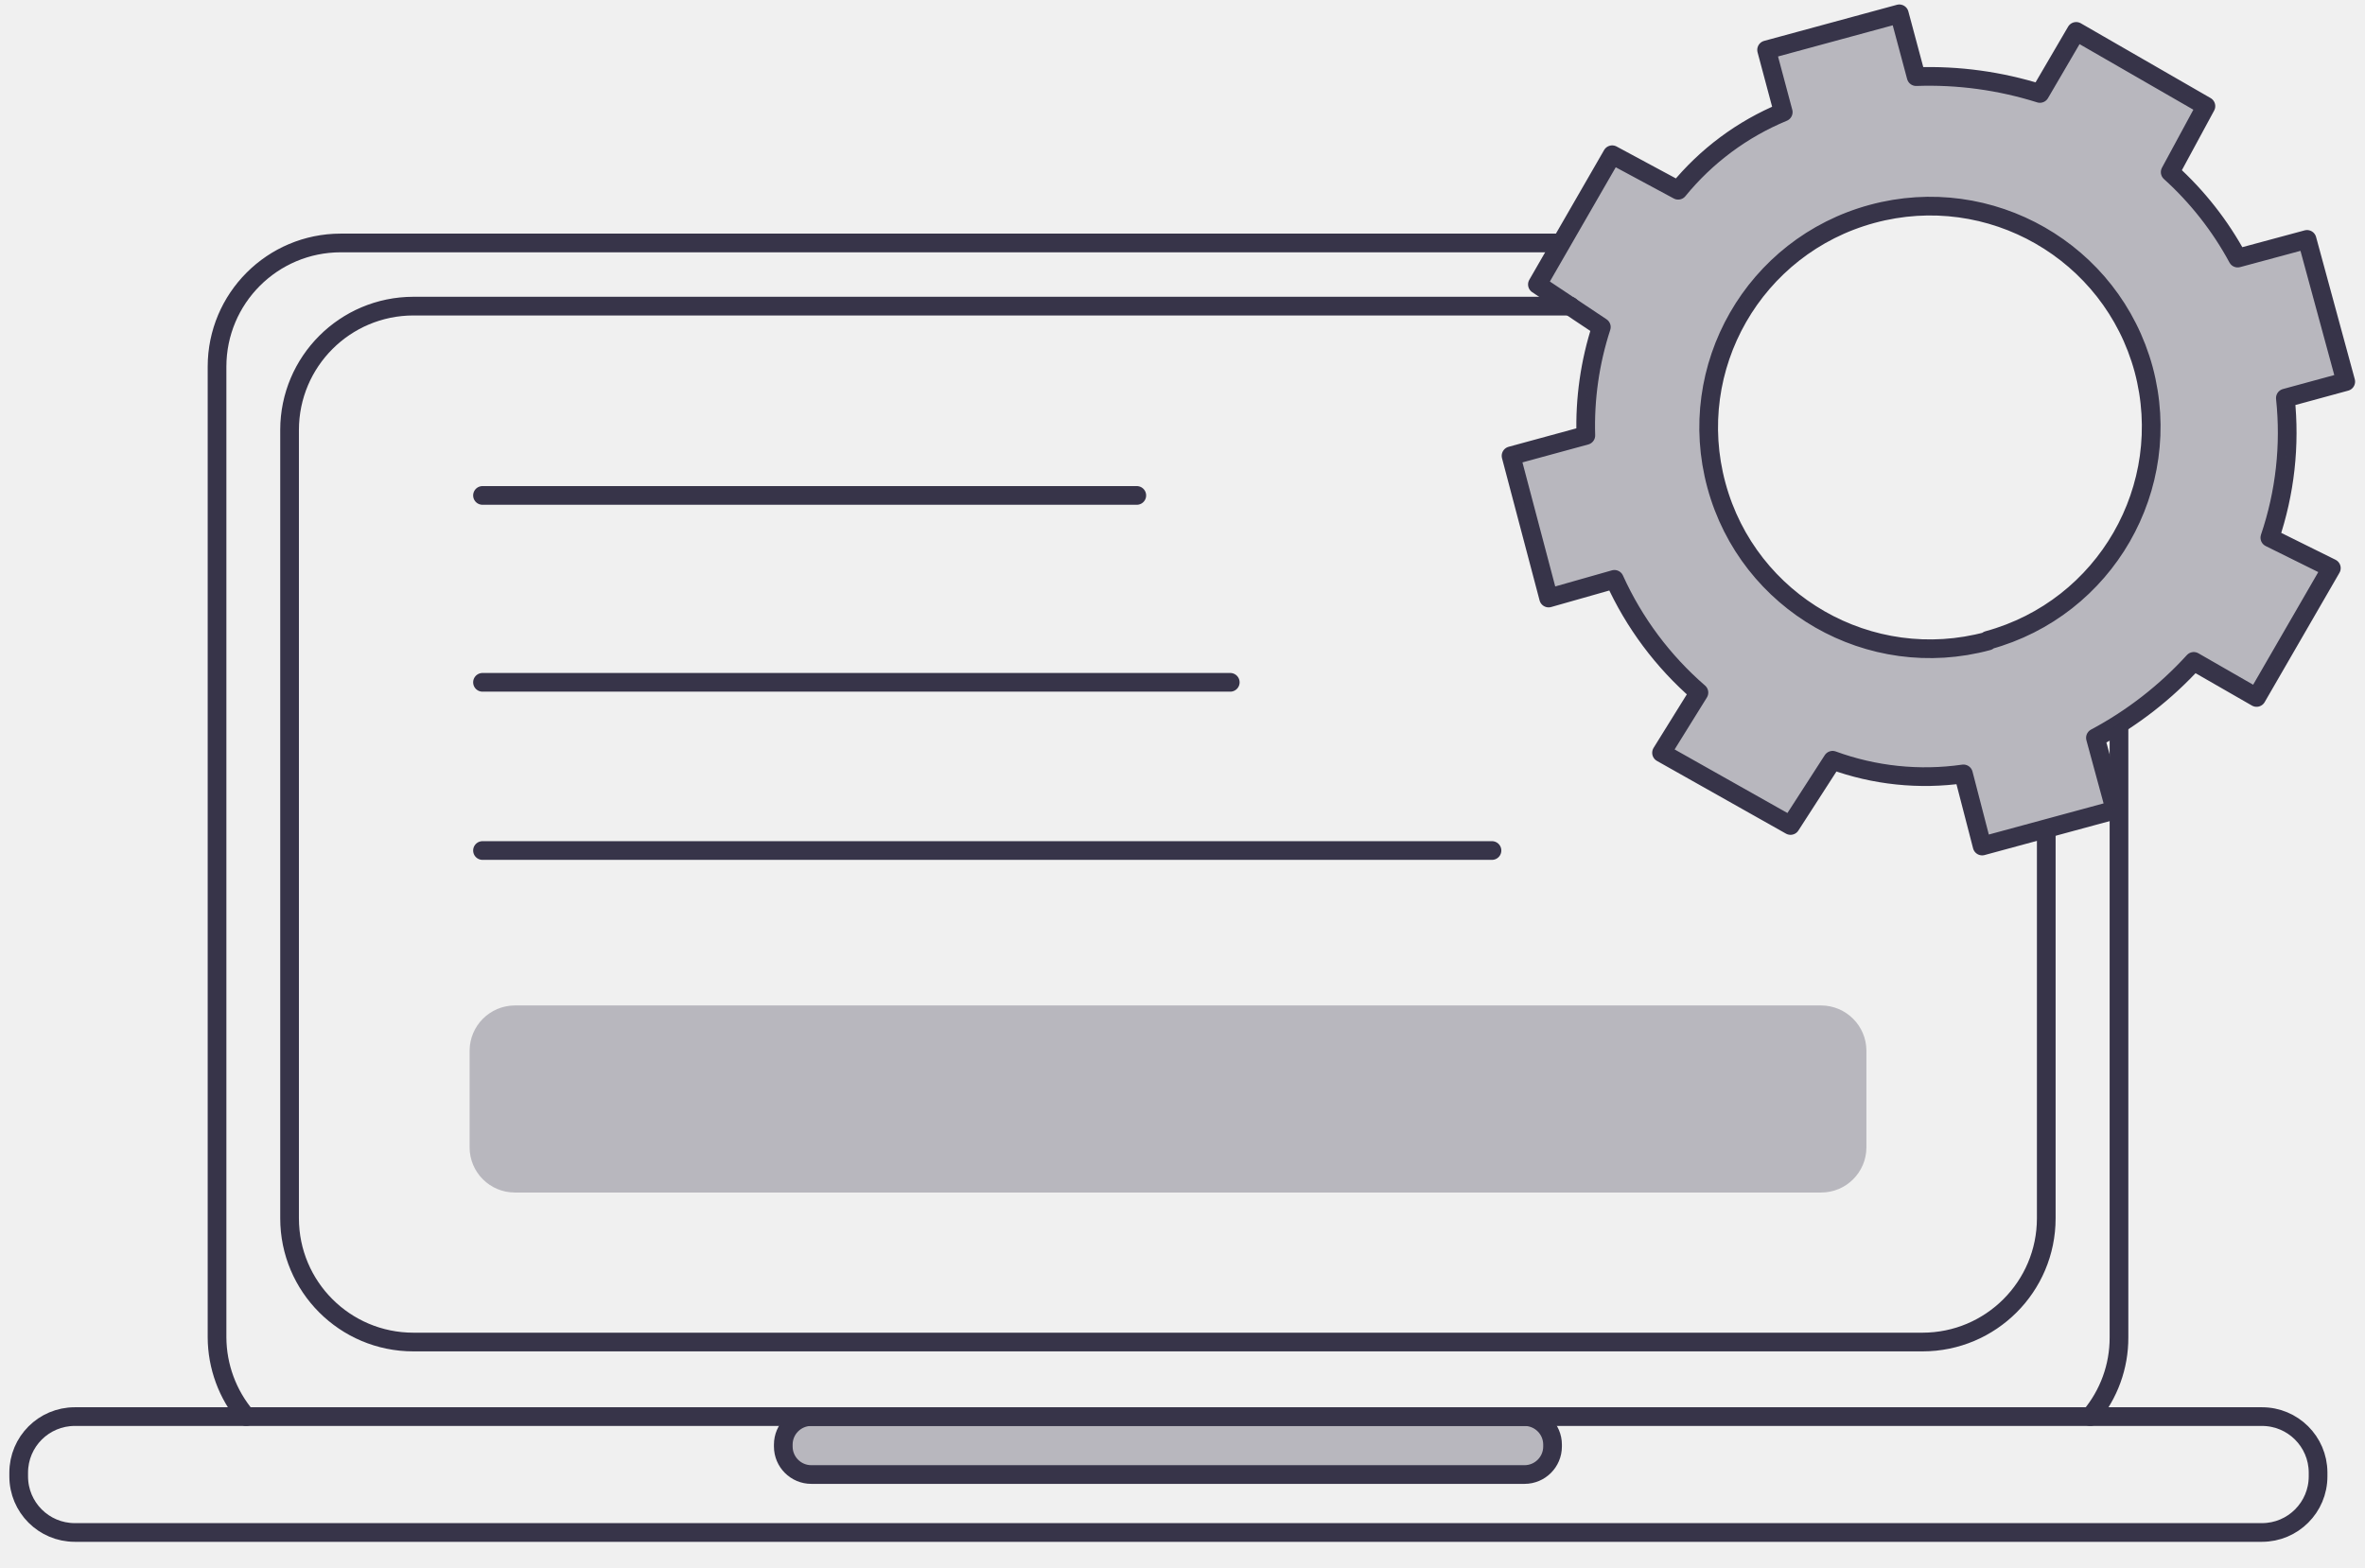
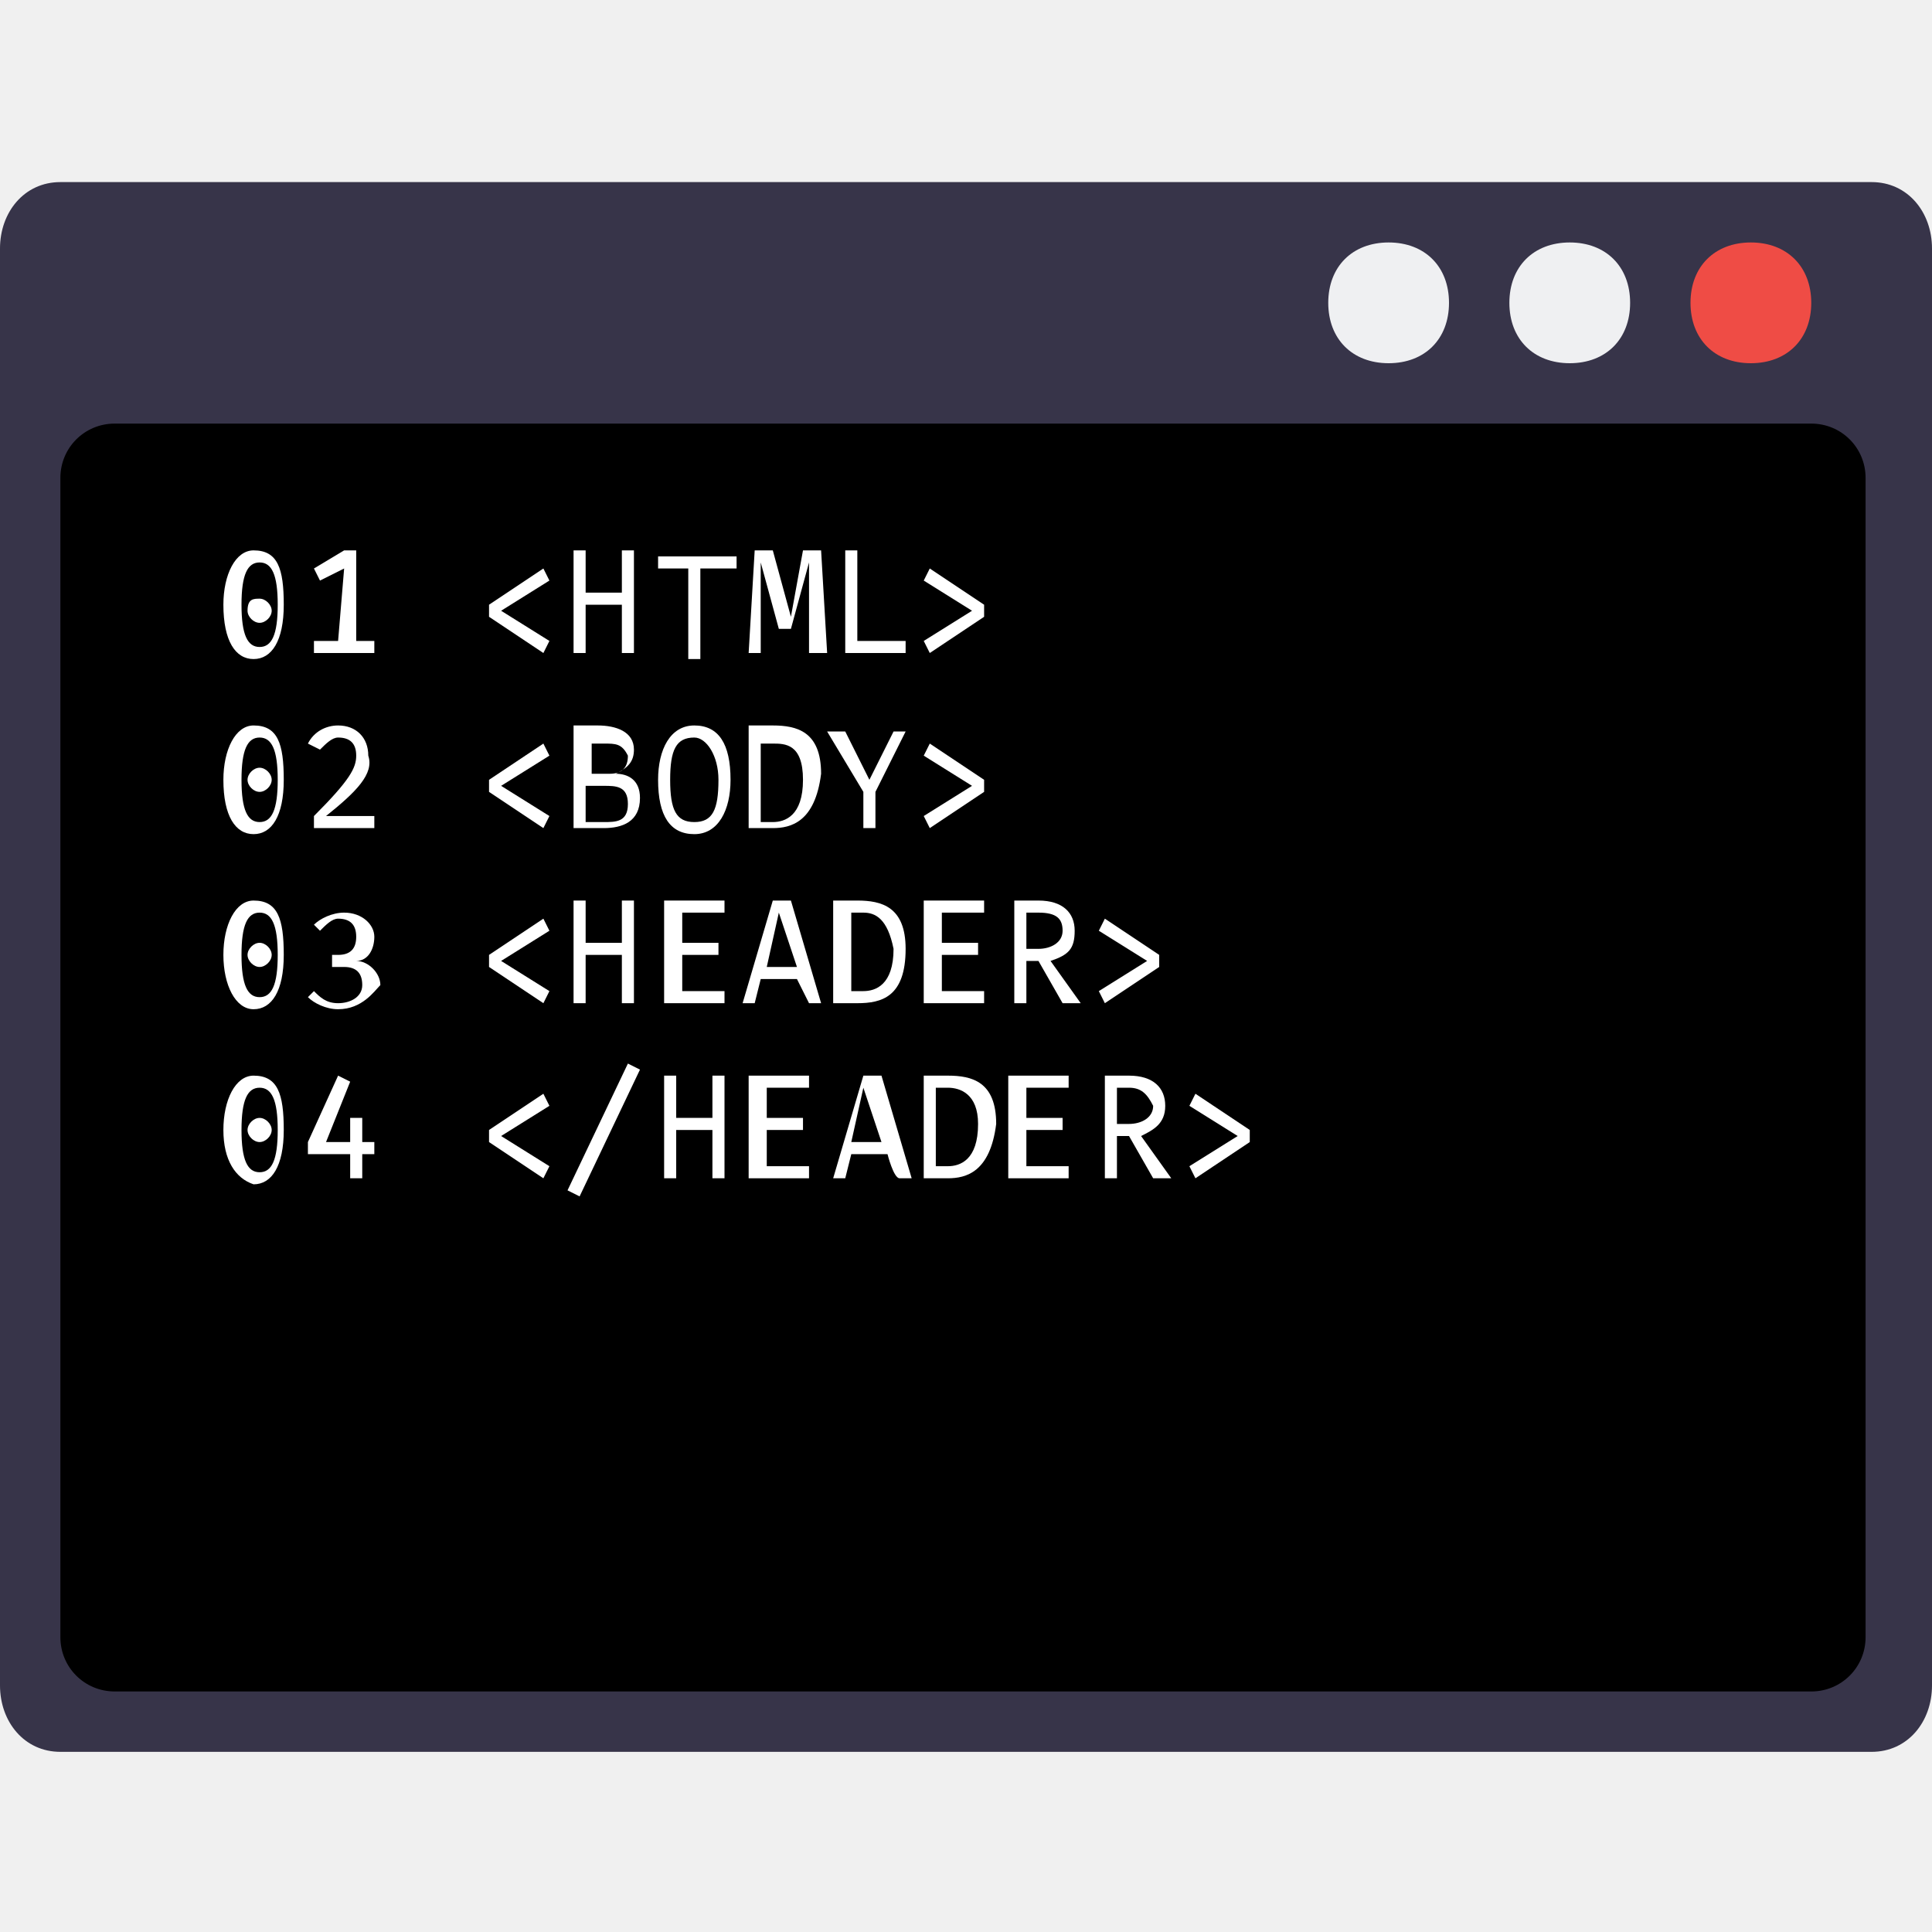
- <svg xmlns="http://www.w3.org/2000/svg" id="Layer_1" data-name="Layer 1" viewBox="0 0 126.51 83.87">
-   <defs>
-     <style>.cls-1{fill:none;stroke:#373449;stroke-linecap:round;stroke-linejoin:round;}.cls-2{fill:#373449;opacity:0.3;isolation:isolate;}</style>
-   </defs>
-   <path class="cls-1" d="M13.17,75.8a6.62,6.62,0,0,1-1.56-4.24V19.62A6.62,6.62,0,0,1,18.23,13H83.49" />
-   <path class="cls-1" d="M113.35,38.81V71.56a6.53,6.53,0,0,1-1.54,4.24" />
-   <path class="cls-1" d="M109.46,44.4V65.19a6.62,6.62,0,0,1-6.62,6.62H22.11a6.62,6.62,0,0,1-6.62-6.62V23a6.63,6.63,0,0,1,6.62-6.62H84" />
-   <path class="cls-1" d="M121,75.8H4a3,3,0,0,0-3,3V79a3,3,0,0,0,3,3H121a3,3,0,0,0,3-3v-.22A3,3,0,0,0,121,75.8Z" />
-   <path class="cls-2" d="M81.55,78.9H43.4a1.5,1.5,0,0,1-1.5-1.5v-.1a1.5,1.5,0,0,1,1.5-1.5H81.55a1.5,1.5,0,0,1,1.5,1.5v.1A1.5,1.5,0,0,1,81.55,78.9Z" />
-   <path class="cls-1" d="M81.55,78.9H43.4a1.5,1.5,0,0,1-1.5-1.5v-.1a1.5,1.5,0,0,1,1.5-1.5H81.55a1.5,1.5,0,0,1,1.5,1.5v.1A1.5,1.5,0,0,1,81.55,78.9Z" />
-   <line class="cls-1" x1="25.81" y1="26.51" x2="60.81" y2="26.51" />
-   <line class="cls-1" x1="25.81" y1="36.51" x2="65.81" y2="36.51" />
-   <path class="cls-1" d="M122.25,21.3l3.23-.88-2.07-7.61-3.71,1a17.26,17.26,0,0,0-3.61-4.6L118,5.68l-6.94-4L109.12,5a19.72,19.72,0,0,0-6.62-.9L101.6.74,94.5,2.67,95.39,6a14.32,14.32,0,0,0-5.62,4.18L86.24,8.28l-4,6.94,3.42,2.28a17.06,17.06,0,0,0-.83,5.8l-4,1.09L82.84,32l3.52-1a17.65,17.65,0,0,0,4.52,6.06l-2,3.22,6.9,3.89,2.25-3.49a14.41,14.41,0,0,0,7,.73l1,3.86,7.11-1.93-1.05-3.86a19.58,19.58,0,0,0,5.26-4.09l3.36,1.93,4-6.92-3.29-1.63A17.48,17.48,0,0,0,122.25,21.3Zm-15.91,13a11.84,11.84,0,1,1,8.33-14.53A11.85,11.85,0,0,1,106.34,34.26Z" />
-   <path class="cls-2" d="M122.25,21.3l3.23-.88-2.07-7.61-3.71,1a17.26,17.26,0,0,0-3.61-4.6L118,5.68l-6.94-4L109.12,5a19.72,19.72,0,0,0-6.62-.9L101.6.74,94.5,2.67,95.39,6a14.32,14.32,0,0,0-5.62,4.18L86.24,8.28l-4,6.94,3.42,2.28a17.06,17.06,0,0,0-.83,5.8l-4,1.09L82.84,32l3.52-1a17.65,17.65,0,0,0,4.52,6.06l-2,3.22,6.9,3.89,2.25-3.49a14.41,14.41,0,0,0,7,.73l1,3.86,7.11-1.93-1.05-3.86a19.58,19.58,0,0,0,5.26-4.09l3.36,1.93,4-6.92-3.29-1.63A17.48,17.48,0,0,0,122.25,21.3Zm-15.91,13a11.84,11.84,0,1,1,8.33-14.53A11.85,11.85,0,0,1,106.34,34.26Z" />
-   <line class="cls-1" x1="25.81" y1="45.51" x2="79.81" y2="45.51" />
-   <path class="cls-2" d="M97.42,63.81H27.53a2.42,2.42,0,0,1-2.41-2.41V56.22a2.43,2.43,0,0,1,2.41-2.42H97.42a2.43,2.43,0,0,1,2.42,2.42V61.4A2.42,2.42,0,0,1,97.42,63.81Z" />
+ <svg xmlns="http://www.w3.org/2000/svg" version="1.1" id="Layer_1" x="0px" y="0px" viewBox="0 0 32 32" style="enable-background:new 0 0 32 32;" xml:space="preserve">
+   <style type="text/css">
+ 	.st0{fill:#373449;}
+ 	.st1{fill:#FFFFFF;}
+ 	.st2{fill:#EF4C45;}
+ 	.st3{fill:#EFF0F2;}
+ </style>
+   <g transform="translate(-94.5 -207.484)">
+     <path class="st0" d="M95.5,210.5h30c0.6,0,1,0.5,1,1.1v23.8c0,0.6-0.4,1.1-1,1.1h-30c-0.6,0-1-0.5-1-1.1v-23.8   C94.5,211,94.9,210.5,95.5,210.5z" />
+     <path d="M96.4,214.5h28.1c0.5,0,0.9,0.4,0.9,0.9v19.2c0,0.5-0.4,0.9-0.9,0.9H96.4c-0.5,0-0.9-0.4-0.9-0.9v-19.2   C95.5,214.9,95.9,214.5,96.4,214.5z" />
+     <g>
+       <path class="st1" d="M98.2,217.5c0-0.5,0.2-0.9,0.5-0.9c0.4,0,0.5,0.3,0.5,0.9c0,0.6-0.2,0.9-0.5,0.9    C98.4,218.4,98.2,218.1,98.2,217.5z M99.1,217.5c0-0.5-0.1-0.7-0.3-0.7c-0.2,0-0.3,0.2-0.3,0.7c0,0.5,0.1,0.7,0.3,0.7    C99,218.2,99.1,218,99.1,217.5z M98.8,217.4c0.1,0,0.2,0.1,0.2,0.2c0,0.1-0.1,0.2-0.2,0.2c-0.1,0-0.2-0.1-0.2-0.2c0,0,0,0,0,0    C98.6,217.4,98.7,217.4,98.8,217.4z" />
+       <path class="st1" d="M100.2,216.9l-0.4,0.2l-0.1-0.2l0.5-0.3h0.2v1.5h0.3v0.2h-1v-0.2h0.4L100.2,216.9L100.2,216.9z" />
+       <path class="st1" d="M103.5,216.9l0.1,0.2l-0.8,0.5l0.8,0.5l-0.1,0.2l-0.9-0.6v-0.2L103.5,216.9z" />
+       <path class="st1" d="M104.8,218.3v-0.8h-0.6v0.8H104v-1.7h0.2v0.7h0.6v-0.7h0.2v1.7C105.1,218.3,104.8,218.3,104.8,218.3z" />
+       <path class="st1" d="M106.1,216.9v1.5h-0.2v-1.5h-0.5v-0.2h1.3l0,0.2C106.6,216.9,106.1,216.9,106.1,216.9z" />
+       <path class="st1" d="M107.9,218.3l0-0.9c0-0.2,0-0.4,0-0.6h0l-0.3,1.1h-0.2l-0.3-1.1h0c0,0.1,0,0.3,0,0.6l0,0.9h-0.2l0.1-1.7h0.3    l0.3,1.1h0l0.2-1.1h0.3l0.1,1.7C108.1,218.3,107.9,218.3,107.9,218.3z" />
+       <path class="st1" d="M108.5,218.3v-1.7h0.2v1.5h0.8l0,0.2C109.4,218.3,108.5,218.3,108.5,218.3z" />
+       <path class="st1" d="M110.8,217.5v0.2l-0.9,0.6l-0.1-0.2l0.8-0.5l-0.8-0.5l0.1-0.2L110.8,217.5z" />
+       <path class="st1" d="M98.2,220.4c0-0.5,0.2-0.9,0.5-0.9c0.4,0,0.5,0.3,0.5,0.9c0,0.6-0.2,0.9-0.5,0.9    C98.4,221.3,98.2,221,98.2,220.4z M99.1,220.4c0-0.5-0.1-0.7-0.3-0.7c-0.2,0-0.3,0.2-0.3,0.7c0,0.5,0.1,0.7,0.3,0.7    C99,221.1,99.1,220.9,99.1,220.4z M98.8,220.2c0.1,0,0.2,0.1,0.2,0.2c0,0.1-0.1,0.2-0.2,0.2c-0.1,0-0.2-0.1-0.2-0.2c0,0,0,0,0,0    C98.6,220.3,98.7,220.2,98.8,220.2z" />
+       <path class="st1" d="M99.9,221h0.8l0,0.2h-1v-0.2c0.6-0.6,0.7-0.8,0.7-1c0-0.2-0.1-0.3-0.3-0.3c-0.1,0-0.2,0.1-0.3,0.2l-0.2-0.1    c0.1-0.2,0.3-0.3,0.5-0.3c0.3,0,0.5,0.2,0.5,0.5C100.7,220.3,100.4,220.6,99.9,221z" />
+       <path class="st1" d="M103.5,219.8l0.1,0.2l-0.8,0.5l0.8,0.5l-0.1,0.2l-0.9-0.6v-0.2L103.5,219.8z" />
+       <path class="st1" d="M104.5,221.2H104v-1.7h0.4c0.3,0,0.6,0.1,0.6,0.4c0,0.2-0.1,0.3-0.3,0.4v0c0.2,0,0.4,0.1,0.4,0.4    C105.1,221.1,104.8,221.2,104.5,221.2z M104.5,219.8h-0.2v0.5h0.3c0.2,0,0.3-0.1,0.3-0.3C104.8,219.8,104.7,219.8,104.5,219.8z     M104.5,220.5h-0.3v0.6h0.3c0.2,0,0.4,0,0.4-0.3C104.9,220.5,104.7,220.5,104.5,220.5z" />
+       <path class="st1" d="M106,221.3c-0.4,0-0.6-0.3-0.6-0.9c0-0.5,0.2-0.9,0.6-0.9s0.6,0.3,0.6,0.9C106.6,220.9,106.4,221.3,106,221.3    z M106,219.7c-0.3,0-0.4,0.2-0.4,0.7s0.1,0.7,0.4,0.7c0.3,0,0.4-0.2,0.4-0.7C106.4,220,106.2,219.7,106,219.7z" />
+       <path class="st1" d="M107.3,221.2h-0.4v-1.7h0.4c0.4,0,0.8,0.1,0.8,0.8C108,221.1,107.6,221.2,107.3,221.2z M107.3,219.8h-0.2v1.3    h0.2c0.2,0,0.5-0.1,0.5-0.7C107.8,219.8,107.5,219.8,107.3,219.8z" />
+       <path class="st1" d="M109,220.6v0.6h-0.2v-0.6l-0.6-1h0.3l0.4,0.8h0l0.4-0.8h0.2C109.5,219.6,109,220.6,109,220.6z" />
+       <path class="st1" d="M110.8,220.4v0.2l-0.9,0.6l-0.1-0.2l0.8-0.5l-0.8-0.5l0.1-0.2L110.8,220.4z" />
+       <path class="st1" d="M98.2,223.3c0-0.5,0.2-0.9,0.5-0.9c0.4,0,0.5,0.3,0.5,0.9c0,0.6-0.2,0.9-0.5,0.9    C98.4,224.2,98.2,223.8,98.2,223.3z M99.1,223.3c0-0.5-0.1-0.7-0.3-0.7c-0.2,0-0.3,0.2-0.3,0.7c0,0.5,0.1,0.7,0.3,0.7    C99,224,99.1,223.8,99.1,223.3z M98.8,223.1c0.1,0,0.2,0.1,0.2,0.2c0,0.1-0.1,0.2-0.2,0.2c-0.1,0-0.2-0.1-0.2-0.2c0,0,0,0,0,0    C98.6,223.2,98.7,223.1,98.8,223.1z" />
+       <path class="st1" d="M100.1,224.2c-0.2,0-0.4-0.1-0.5-0.2l0.1-0.1c0.1,0.1,0.2,0.2,0.4,0.2c0.2,0,0.4-0.1,0.4-0.3    c0-0.2-0.1-0.3-0.3-0.3H100l0-0.2h0.1c0.2,0,0.3-0.1,0.3-0.3c0-0.2-0.1-0.3-0.3-0.3c-0.1,0-0.2,0.1-0.3,0.2l-0.1-0.1    c0.1-0.1,0.3-0.2,0.5-0.2c0.3,0,0.5,0.2,0.5,0.4c0,0.2-0.1,0.4-0.3,0.4v0c0.2,0,0.4,0.2,0.4,0.4    C100.7,223.9,100.5,224.2,100.1,224.2z" />
+       <path class="st1" d="M103.5,222.7l0.1,0.2l-0.8,0.5l0.8,0.5l-0.1,0.2l-0.9-0.6v-0.2L103.5,222.7z" />
+       <path class="st1" d="M104.8,224.1v-0.8h-0.6v0.8H104v-1.7h0.2v0.7h0.6v-0.7h0.2v1.7L104.8,224.1L104.8,224.1z" />
+       <path class="st1" d="M105.8,222.6v0.5h0.6v0.2h-0.6v0.6h0.7v0.2h-1v-1.7h1l0,0.2H105.8z" />
+       <path class="st1" d="M107.7,223.7h-0.6l-0.1,0.4h-0.2l0.5-1.7h0.3l0.5,1.7h-0.2C107.9,224.1,107.7,223.7,107.7,223.7z     M107.2,223.5h0.5l-0.3-0.9h0L107.2,223.5z" />
+       <path class="st1" d="M108.7,224.1h-0.4v-1.7h0.4c0.4,0,0.8,0.1,0.8,0.8C109.5,224,109.1,224.1,108.7,224.1z M108.8,222.6h-0.2v1.3    h0.2c0.2,0,0.5-0.1,0.5-0.7C109.2,222.7,109,222.6,108.8,222.6z" />
+       <path class="st1" d="M110.1,222.6v0.5h0.6v0.2h-0.6v0.6h0.7v0.2h-1v-1.7h1l0,0.2H110.1z" />
+       <path class="st1" d="M111.9,223.4l0.5,0.7h-0.3l-0.4-0.7h-0.2v0.7h-0.2v-1.7h0.4c0.4,0,0.6,0.2,0.6,0.5    C112.3,223.2,112.2,223.3,111.9,223.4z M111.7,222.6h-0.2v0.6h0.2c0.2,0,0.4-0.1,0.4-0.3C112.1,222.7,112,222.6,111.7,222.6z" />
+       <path class="st1" d="M113.7,223.3v0.2l-0.9,0.6l-0.1-0.2l0.8-0.5l-0.8-0.5l0.1-0.2L113.7,223.3z" />
+       <path class="st1" d="M98.2,226.2c0-0.5,0.2-0.9,0.5-0.9c0.4,0,0.5,0.3,0.5,0.9c0,0.6-0.2,0.9-0.5,0.9    C98.4,227,98.2,226.7,98.2,226.2z M99.1,226.2c0-0.5-0.1-0.7-0.3-0.7c-0.2,0-0.3,0.2-0.3,0.7c0,0.5,0.1,0.7,0.3,0.7    C99,226.9,99.1,226.7,99.1,226.2z M98.8,226c0.1,0,0.2,0.1,0.2,0.2c0,0.1-0.1,0.2-0.2,0.2c-0.1,0-0.2-0.1-0.2-0.2c0,0,0,0,0,0    C98.6,226.1,98.7,226,98.8,226z" />
+       <path class="st1" d="M100.5,226.6v0.4h-0.2v-0.4h-0.7v-0.2l0.5-1.1l0.2,0.1l-0.4,1h0.4l0-0.4h0.2v0.4h0.2v0.2    C100.7,226.6,100.5,226.6,100.5,226.6z" />
+       <path class="st1" d="M103.5,225.6l0.1,0.2l-0.8,0.5l0.8,0.5l-0.1,0.2l-0.9-0.6v-0.2L103.5,225.6z" />
+       <path class="st1" d="M104.1,227.3l-0.2-0.1l1-2.1l0.2,0.1L104.1,227.3z" />
+       <path class="st1" d="M106.3,227v-0.8h-0.6v0.8h-0.2v-1.7h0.2v0.7h0.6v-0.7h0.2v1.7C106.5,227,106.3,227,106.3,227z" />
+       <path class="st1" d="M107.2,225.5v0.5h0.6v0.2h-0.6v0.6h0.7v0.2h-1v-1.7h1l0,0.2H107.2z" />
+       <path class="st1" d="M109.2,226.6h-0.6l-0.1,0.4h-0.2l0.5-1.7h0.3l0.5,1.7h-0.2C109.3,227,109.2,226.6,109.2,226.6z M108.6,226.4    h0.5l-0.3-0.9h0L108.6,226.4z" />
+       <path class="st1" d="M110.2,227h-0.4v-1.7h0.4c0.4,0,0.8,0.1,0.8,0.8C110.9,226.9,110.5,227,110.2,227z M110.2,225.5H110v1.3h0.2    c0.2,0,0.5-0.1,0.5-0.7C110.7,225.6,110.4,225.5,110.2,225.5z" />
+       <path class="st1" d="M111.5,225.5v0.5h0.6v0.2h-0.6v0.6h0.7v0.2h-1v-1.7h1l0,0.2H111.5z" />
+       <path class="st1" d="M113.4,226.3l0.5,0.7h-0.3l-0.4-0.7h-0.2v0.7h-0.2v-1.7h0.4c0.4,0,0.6,0.2,0.6,0.5    C113.8,226.1,113.6,226.2,113.4,226.3z M113.2,225.5h-0.2v0.6h0.2c0.2,0,0.4-0.1,0.4-0.3C113.5,225.6,113.4,225.5,113.2,225.5z" />
+       <path class="st1" d="M115.2,226.2v0.2l-0.9,0.6l-0.1-0.2l0.8-0.5l-0.8-0.5l0.1-0.2L115.2,226.2z" />
+     </g>
+     <path class="st2" d="M124.5,212.5c0,0.6-0.4,1-1,1s-1-0.4-1-1s0.4-1,1-1S124.5,211.9,124.5,212.5z" />
+     <path class="st3" d="M121.5,212.5c0,0.6-0.4,1-1,1s-1-0.4-1-1s0.4-1,1-1S121.5,211.9,121.5,212.5z M118.5,212.5c0,0.6-0.4,1-1,1   s-1-0.4-1-1s0.4-1,1-1S118.5,211.9,118.5,212.5z" />
+   </g>
</svg>
